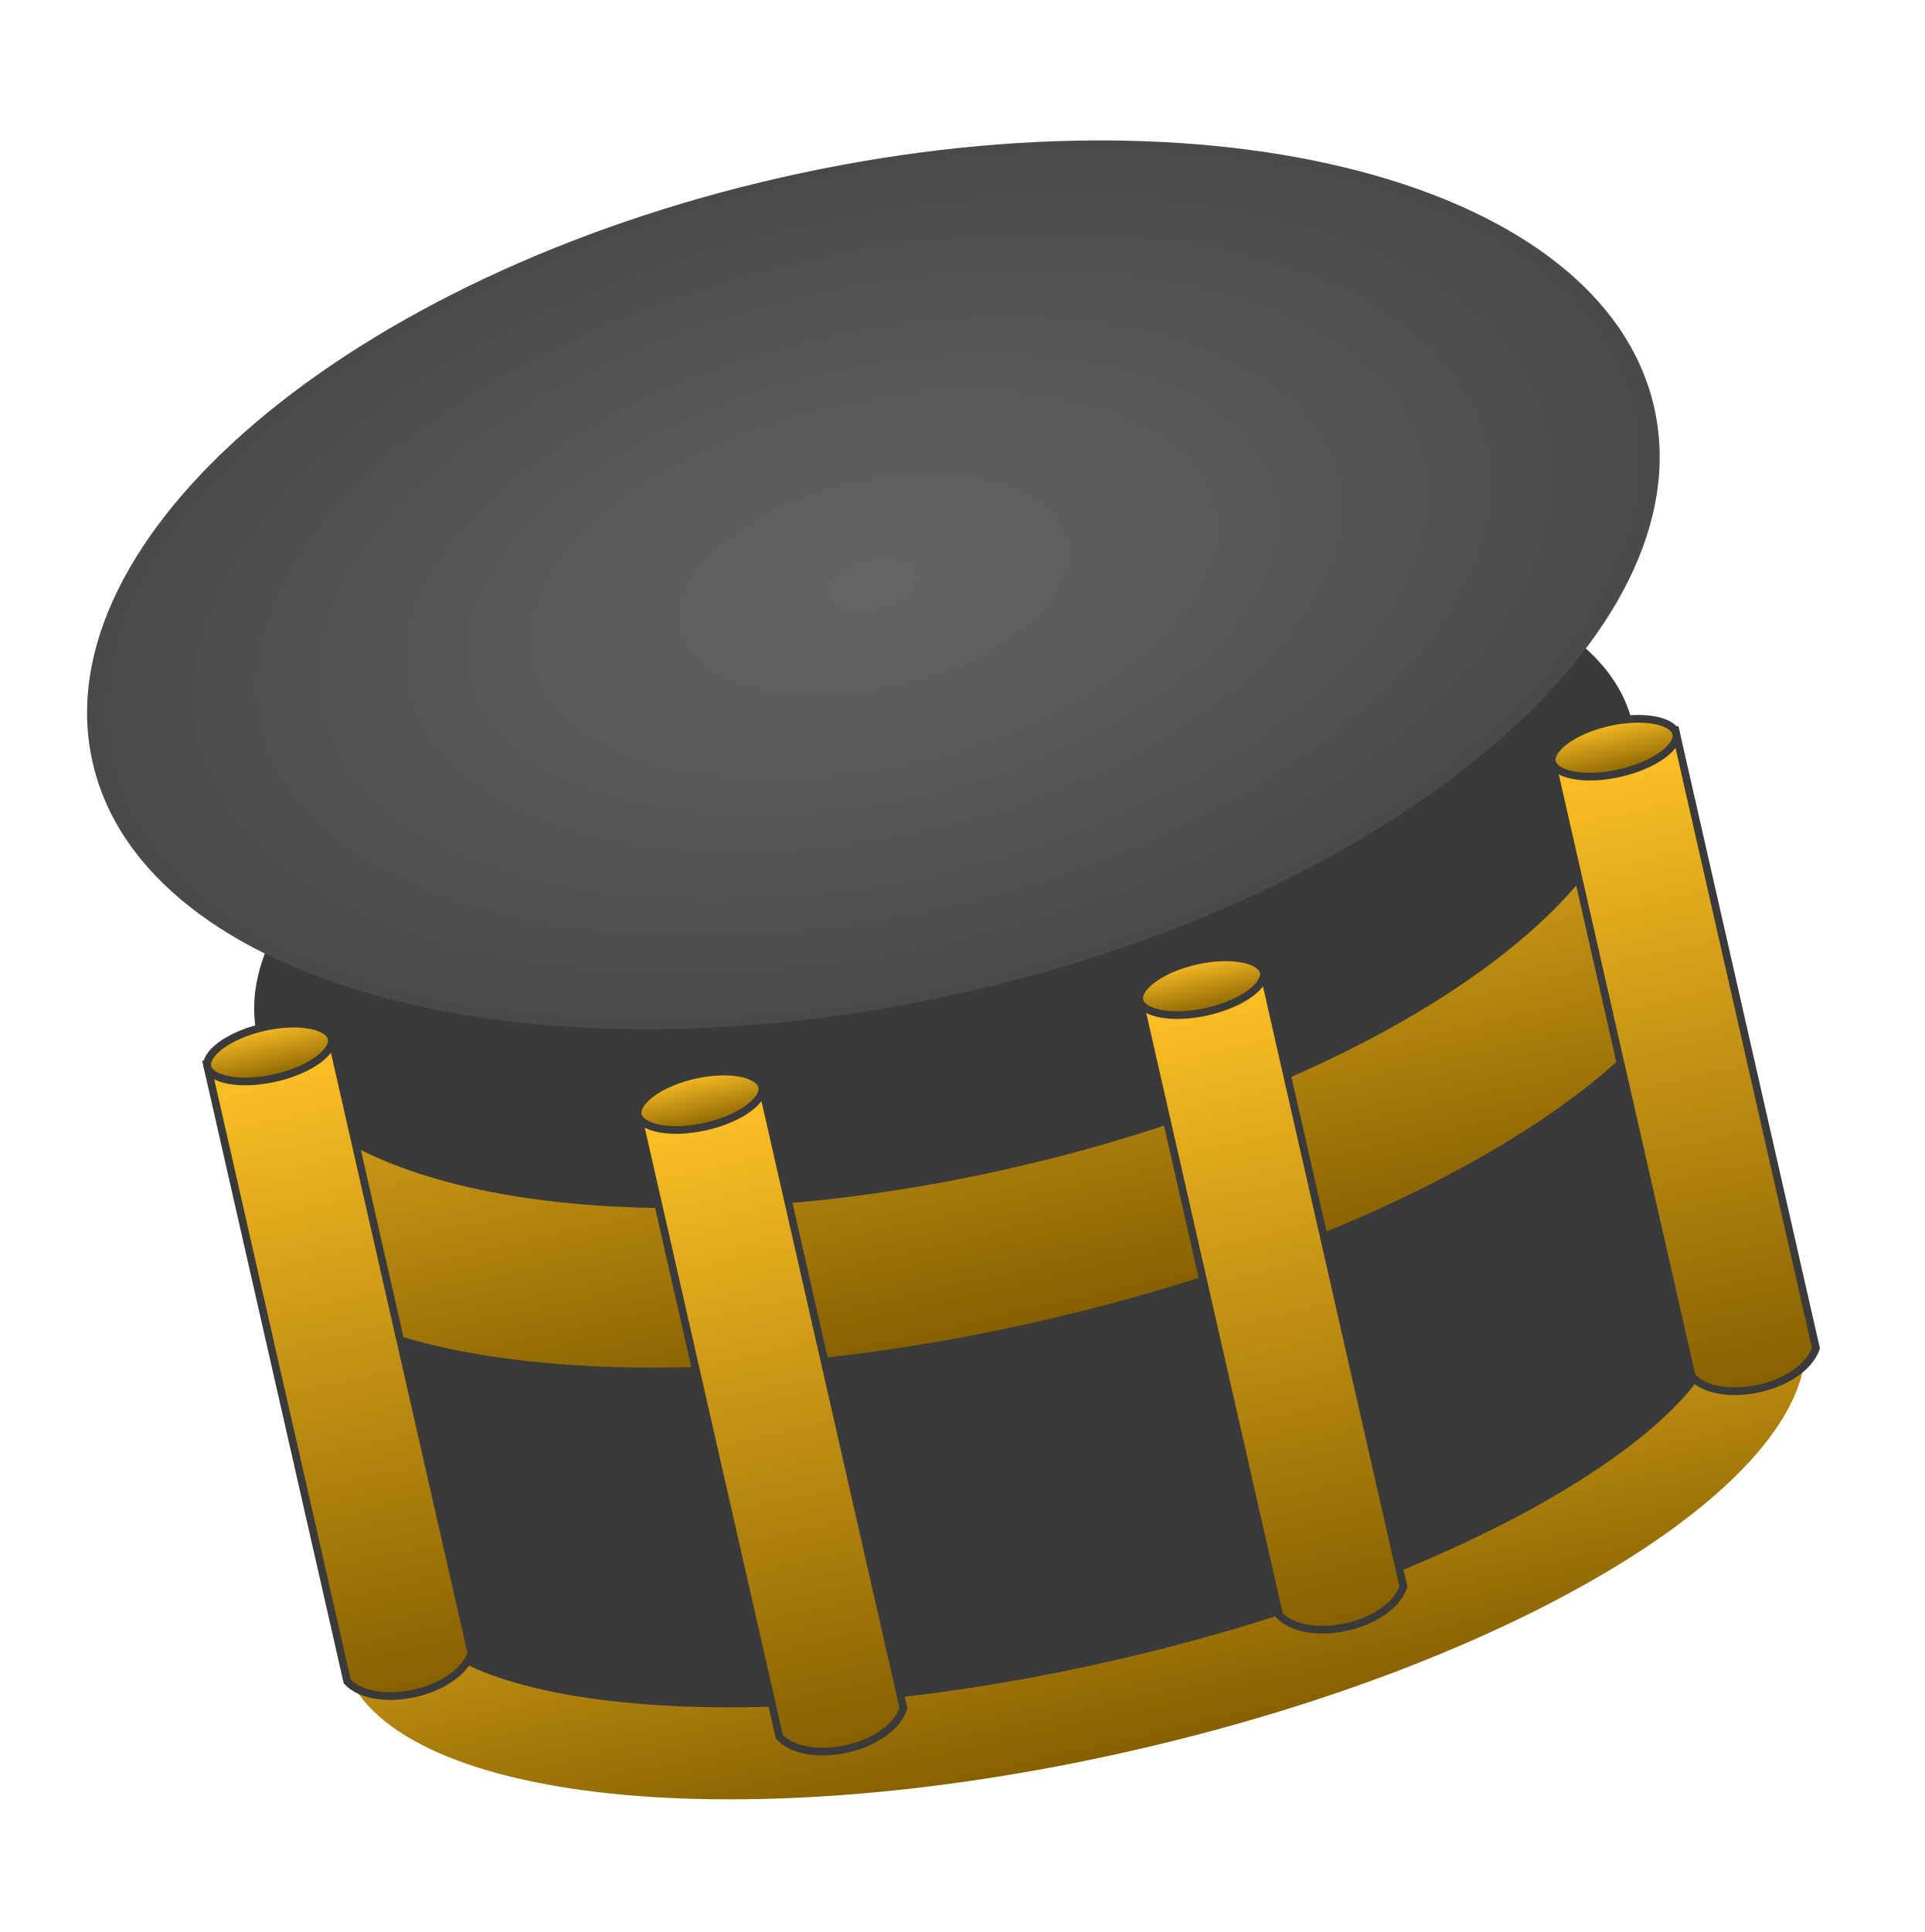
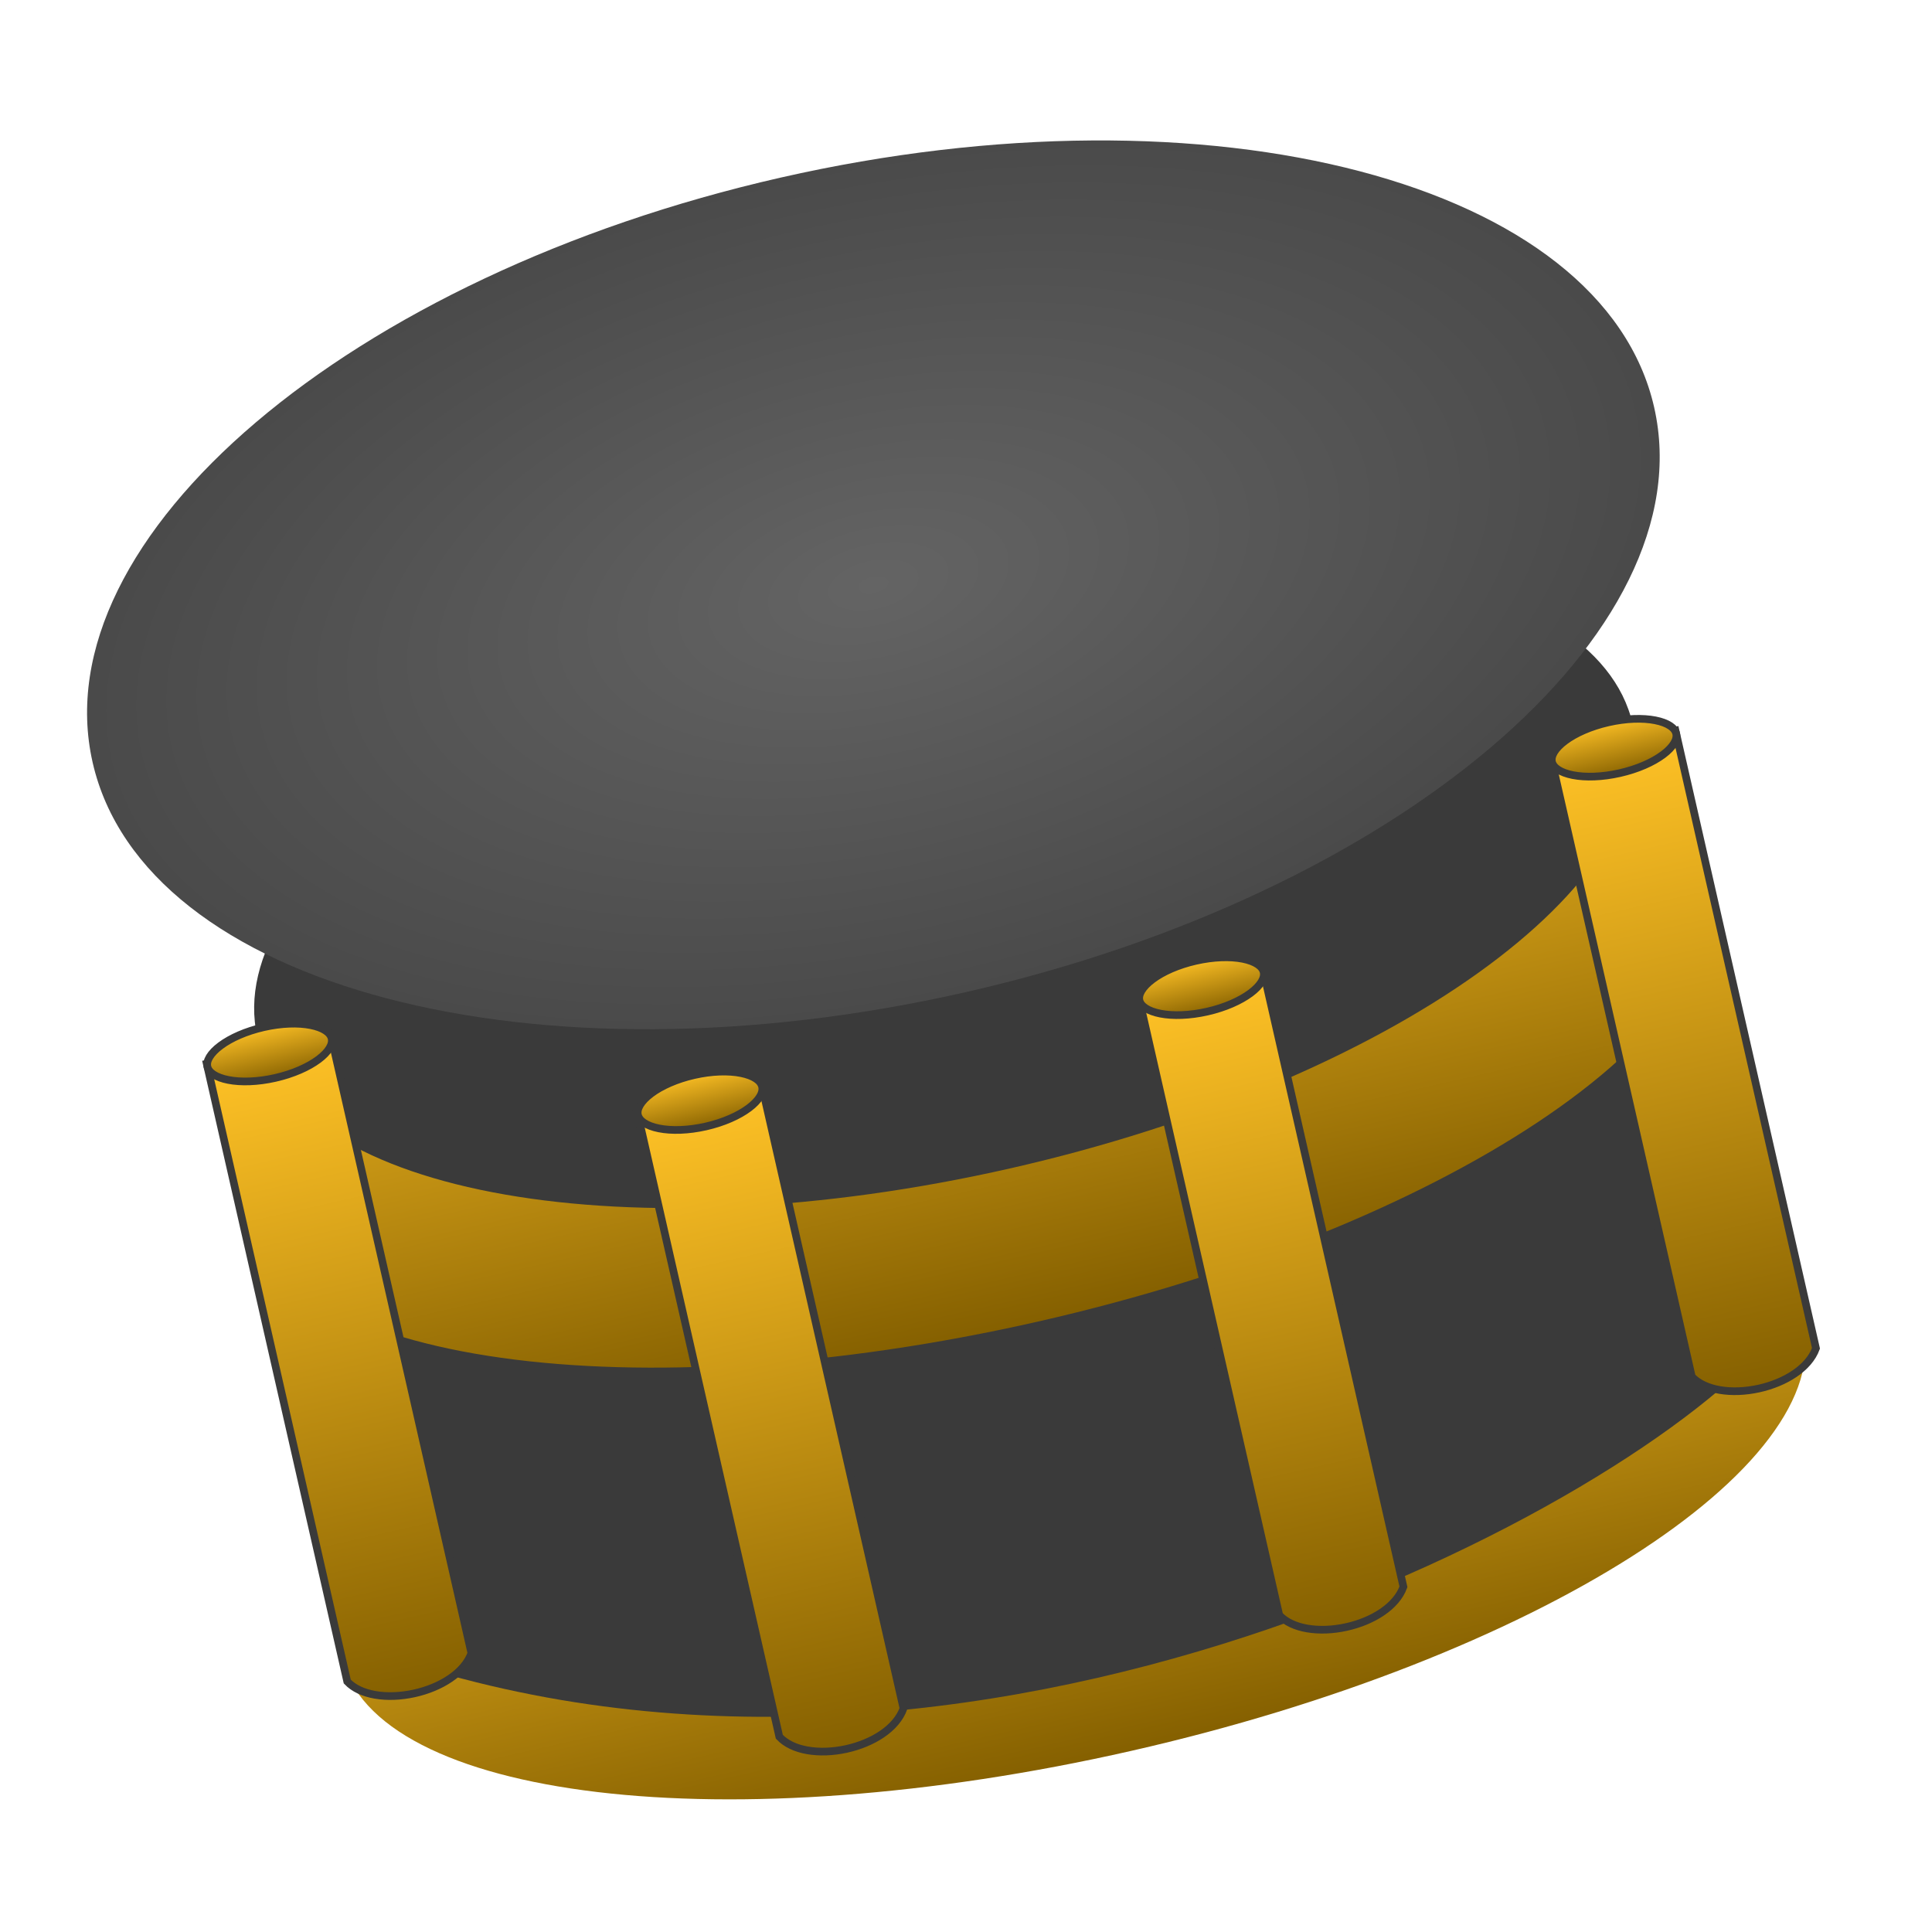
<svg xmlns="http://www.w3.org/2000/svg" width="251" height="252" viewBox="0 0 251 252" fill="none">
  <path d="M229.371 174.023C229.894 176.321 229.282 179.598 225.95 184.009C222.64 188.391 217.135 193.188 209.542 198.012C194.403 207.631 172.111 216.637 146.268 222.514C120.425 228.392 96.43 229.912 78.621 227.786C69.688 226.72 62.65 224.776 57.771 222.257C52.858 219.72 50.889 217.03 50.367 214.732C49.844 212.434 50.456 209.157 53.788 204.746C57.098 200.364 62.603 195.567 70.196 190.743C85.335 181.124 107.627 172.118 133.47 166.241C159.313 160.363 183.308 158.843 201.117 160.969C210.05 162.035 217.088 163.979 221.967 166.498C226.88 169.035 228.849 171.725 229.371 174.023Z" fill="#3A3A3A" stroke="url(#paint0_linear)" stroke-width="12" />
-   <rect width="186.128" height="79.256" transform="matrix(0.975691 -0.219151 0.2204 0.97541 31.784 138.26)" fill="#3A3A3A" />
+   <path d="M31.784 138.26L213.388 97.47L230.856 174.777C213.388 196 127 243 49.252 215.567L31.784 138.26Z" fill="#3A3A3A" />
  <path d="M210.576 117.08C210.653 117.421 210.912 119.188 208.26 122.939C205.611 126.686 200.847 131.188 193.684 135.95C179.435 145.422 157.96 154.428 132.649 160.184C107.339 165.94 84.081 167.108 67.138 164.729C58.62 163.534 52.377 161.535 48.369 159.302C44.355 157.066 43.824 155.361 43.746 155.02C43.669 154.68 43.41 152.912 46.062 149.161C48.711 145.414 53.475 140.912 60.638 136.15C74.886 126.678 96.362 117.672 121.672 111.916C146.982 106.16 170.241 104.992 187.184 107.371C195.702 108.566 201.945 110.565 205.953 112.798C209.967 115.034 210.498 116.739 210.576 117.08Z" fill="#3A3A3A" stroke="url(#paint1_linear)" stroke-width="25" />
  <ellipse cx="123.259" cy="114.825" rx="91.988" ry="38.524" transform="rotate(-12.8124 123.259 114.825)" fill="#3A3A3A" />
  <ellipse cx="113.922" cy="76.282" rx="104.441" ry="54.477" transform="rotate(-12.8124 113.922 76.2816)" fill="url(#paint2_radial)" />
  <path d="M26.967 138.745L43.166 135.061L61.49 215.632C60.557 218.204 57.473 220.124 54.015 220.883C52.277 221.264 50.494 221.338 48.93 221.066C47.414 220.804 46.141 220.224 45.293 219.327L26.967 138.745Z" fill="url(#paint3_linear)" stroke="#3A3A3A" />
  <path d="M43.255 135.447C43.337 135.812 43.26 136.235 42.974 136.711C42.687 137.191 42.205 137.697 41.539 138.192C40.209 139.182 38.227 140.071 35.908 140.599C33.588 141.127 31.416 141.182 29.789 140.865C28.975 140.706 28.321 140.458 27.854 140.15C27.391 139.843 27.138 139.496 27.055 139.131C26.972 138.767 27.05 138.344 27.335 137.868C27.623 137.388 28.105 136.882 28.771 136.387C30.101 135.397 32.083 134.508 34.402 133.98C36.722 133.452 38.893 133.397 40.521 133.714C41.335 133.873 41.989 134.121 42.455 134.429C42.919 134.735 43.172 135.083 43.255 135.447Z" fill="url(#paint4_linear)" stroke="#3A3A3A" />
  <path d="M83.116 145.023L99.316 141.339L117.85 222.837C116.923 225.437 113.842 227.37 110.384 228.128C108.647 228.509 106.864 228.579 105.299 228.301C103.781 228.032 102.505 227.442 101.653 226.531L83.116 145.023Z" fill="url(#paint5_linear)" stroke="#3A3A3A" />
  <path d="M99.407 141.737C99.492 142.109 99.414 142.538 99.129 143.02C98.843 143.504 98.361 144.015 97.697 144.514C96.369 145.511 94.389 146.404 92.07 146.932C89.751 147.459 87.579 147.51 85.951 147.185C85.136 147.022 84.481 146.77 84.013 146.457C83.549 146.147 83.293 145.793 83.208 145.421C83.123 145.048 83.201 144.619 83.486 144.138C83.772 143.653 84.254 143.143 84.918 142.644C86.246 141.647 88.226 140.753 90.545 140.226C92.864 139.699 95.036 139.648 96.664 139.973C97.479 140.135 98.134 140.387 98.602 140.7C99.067 141.011 99.323 141.364 99.407 141.737Z" fill="url(#paint6_linear)" stroke="#3A3A3A" />
  <path d="M148.538 130.09L164.737 126.406L183.061 206.977C182.127 209.549 179.044 211.469 175.585 212.227C173.848 212.608 172.065 212.682 170.501 212.411C168.985 212.148 167.712 211.569 166.864 210.671L148.538 130.09Z" fill="url(#paint7_linear)" stroke="#3A3A3A" />
  <path d="M164.826 126.795C164.909 127.16 164.831 127.582 164.546 128.059C164.258 128.538 163.776 129.045 163.11 129.54C161.78 130.53 159.798 131.419 157.479 131.947C155.159 132.474 152.988 132.53 151.36 132.212C150.546 132.053 149.892 131.806 149.426 131.497C148.962 131.191 148.709 130.844 148.626 130.479C148.544 130.114 148.621 129.692 148.907 129.215C149.194 128.736 149.677 128.23 150.342 127.734C151.672 126.744 153.654 125.855 155.973 125.328C158.293 124.8 160.465 124.745 162.092 125.062C162.906 125.221 163.56 125.469 164.027 125.777C164.49 126.083 164.743 126.43 164.826 126.795Z" fill="url(#paint8_linear)" stroke="#3A3A3A" />
  <path d="M202.349 98.981L218.549 95.297L236.872 175.869C235.939 178.44 232.856 180.36 229.397 181.119C227.659 181.5 225.876 181.574 224.313 181.303C222.796 181.04 221.523 180.46 220.675 179.563L202.349 98.981Z" fill="url(#paint9_linear)" stroke="#3A3A3A" />
  <path d="M218.637 95.688C218.72 96.052 218.643 96.475 218.357 96.951C218.07 97.431 217.587 97.937 216.922 98.433C215.592 99.423 213.61 100.312 211.29 100.839C208.971 101.367 206.799 101.422 205.172 101.105C204.358 100.946 203.704 100.698 203.237 100.39C202.774 100.084 202.521 99.737 202.438 99.372C202.355 99.007 202.433 98.585 202.718 98.108C203.006 97.628 203.488 97.122 204.154 96.627C205.484 95.637 207.465 94.748 209.785 94.22C212.105 93.693 214.276 93.637 215.903 93.955C216.718 94.114 217.372 94.361 217.838 94.669C218.302 94.976 218.554 95.323 218.637 95.688Z" fill="url(#paint10_linear)" stroke="#3A3A3A" />
  <defs>
    <linearGradient id="paint0_linear" x1="132.14" y1="160.39" x2="147.598" y2="228.365" gradientUnits="userSpaceOnUse">
      <stop stop-color="#FFC226" />
      <stop offset="1" stop-color="#856000" />
    </linearGradient>
    <linearGradient id="paint1_linear" x1="118.9" y1="99.728" x2="135.421" y2="172.373" gradientUnits="userSpaceOnUse">
      <stop stop-color="#FFC226" />
      <stop offset="1" stop-color="#856000" />
    </linearGradient>
    <radialGradient id="paint2_radial" cx="0" cy="0" r="1" gradientUnits="userSpaceOnUse" gradientTransform="translate(113.922 76.2816) rotate(90) scale(54.4775 104.441)">
      <stop stop-color="#646464" />
      <stop offset="1" stop-color="#4A4A4A" />
    </radialGradient>
    <linearGradient id="paint3_linear" x1="34.956" y1="136.415" x2="54.269" y2="221.338" gradientUnits="userSpaceOnUse">
      <stop stop-color="#FFC226" />
      <stop offset="1" stop-color="#856000" />
    </linearGradient>
    <linearGradient id="paint4_linear" x1="34.291" y1="133.492" x2="36.018" y2="141.087" gradientUnits="userSpaceOnUse">
      <stop stop-color="#FFC226" />
      <stop offset="1" stop-color="#856000" />
    </linearGradient>
    <linearGradient id="paint5_linear" x1="91.105" y1="142.694" x2="110.638" y2="228.583" gradientUnits="userSpaceOnUse">
      <stop stop-color="#FFC226" />
      <stop offset="1" stop-color="#856000" />
    </linearGradient>
    <linearGradient id="paint6_linear" x1="90.434" y1="139.739" x2="92.181" y2="147.419" gradientUnits="userSpaceOnUse">
      <stop stop-color="#FFC226" />
      <stop offset="1" stop-color="#856000" />
    </linearGradient>
    <linearGradient id="paint7_linear" x1="156.527" y1="127.76" x2="175.84" y2="212.683" gradientUnits="userSpaceOnUse">
      <stop stop-color="#FFC226" />
      <stop offset="1" stop-color="#856000" />
    </linearGradient>
    <linearGradient id="paint8_linear" x1="155.863" y1="124.84" x2="157.59" y2="132.434" gradientUnits="userSpaceOnUse">
      <stop stop-color="#FFC226" />
      <stop offset="1" stop-color="#856000" />
    </linearGradient>
    <linearGradient id="paint9_linear" x1="210.338" y1="96.652" x2="229.651" y2="181.574" gradientUnits="userSpaceOnUse">
      <stop stop-color="#FFC226" />
      <stop offset="1" stop-color="#856000" />
    </linearGradient>
    <linearGradient id="paint10_linear" x1="209.674" y1="93.733" x2="211.401" y2="101.327" gradientUnits="userSpaceOnUse">
      <stop stop-color="#FFC226" />
      <stop offset="1" stop-color="#856000" />
    </linearGradient>
  </defs>
</svg>
